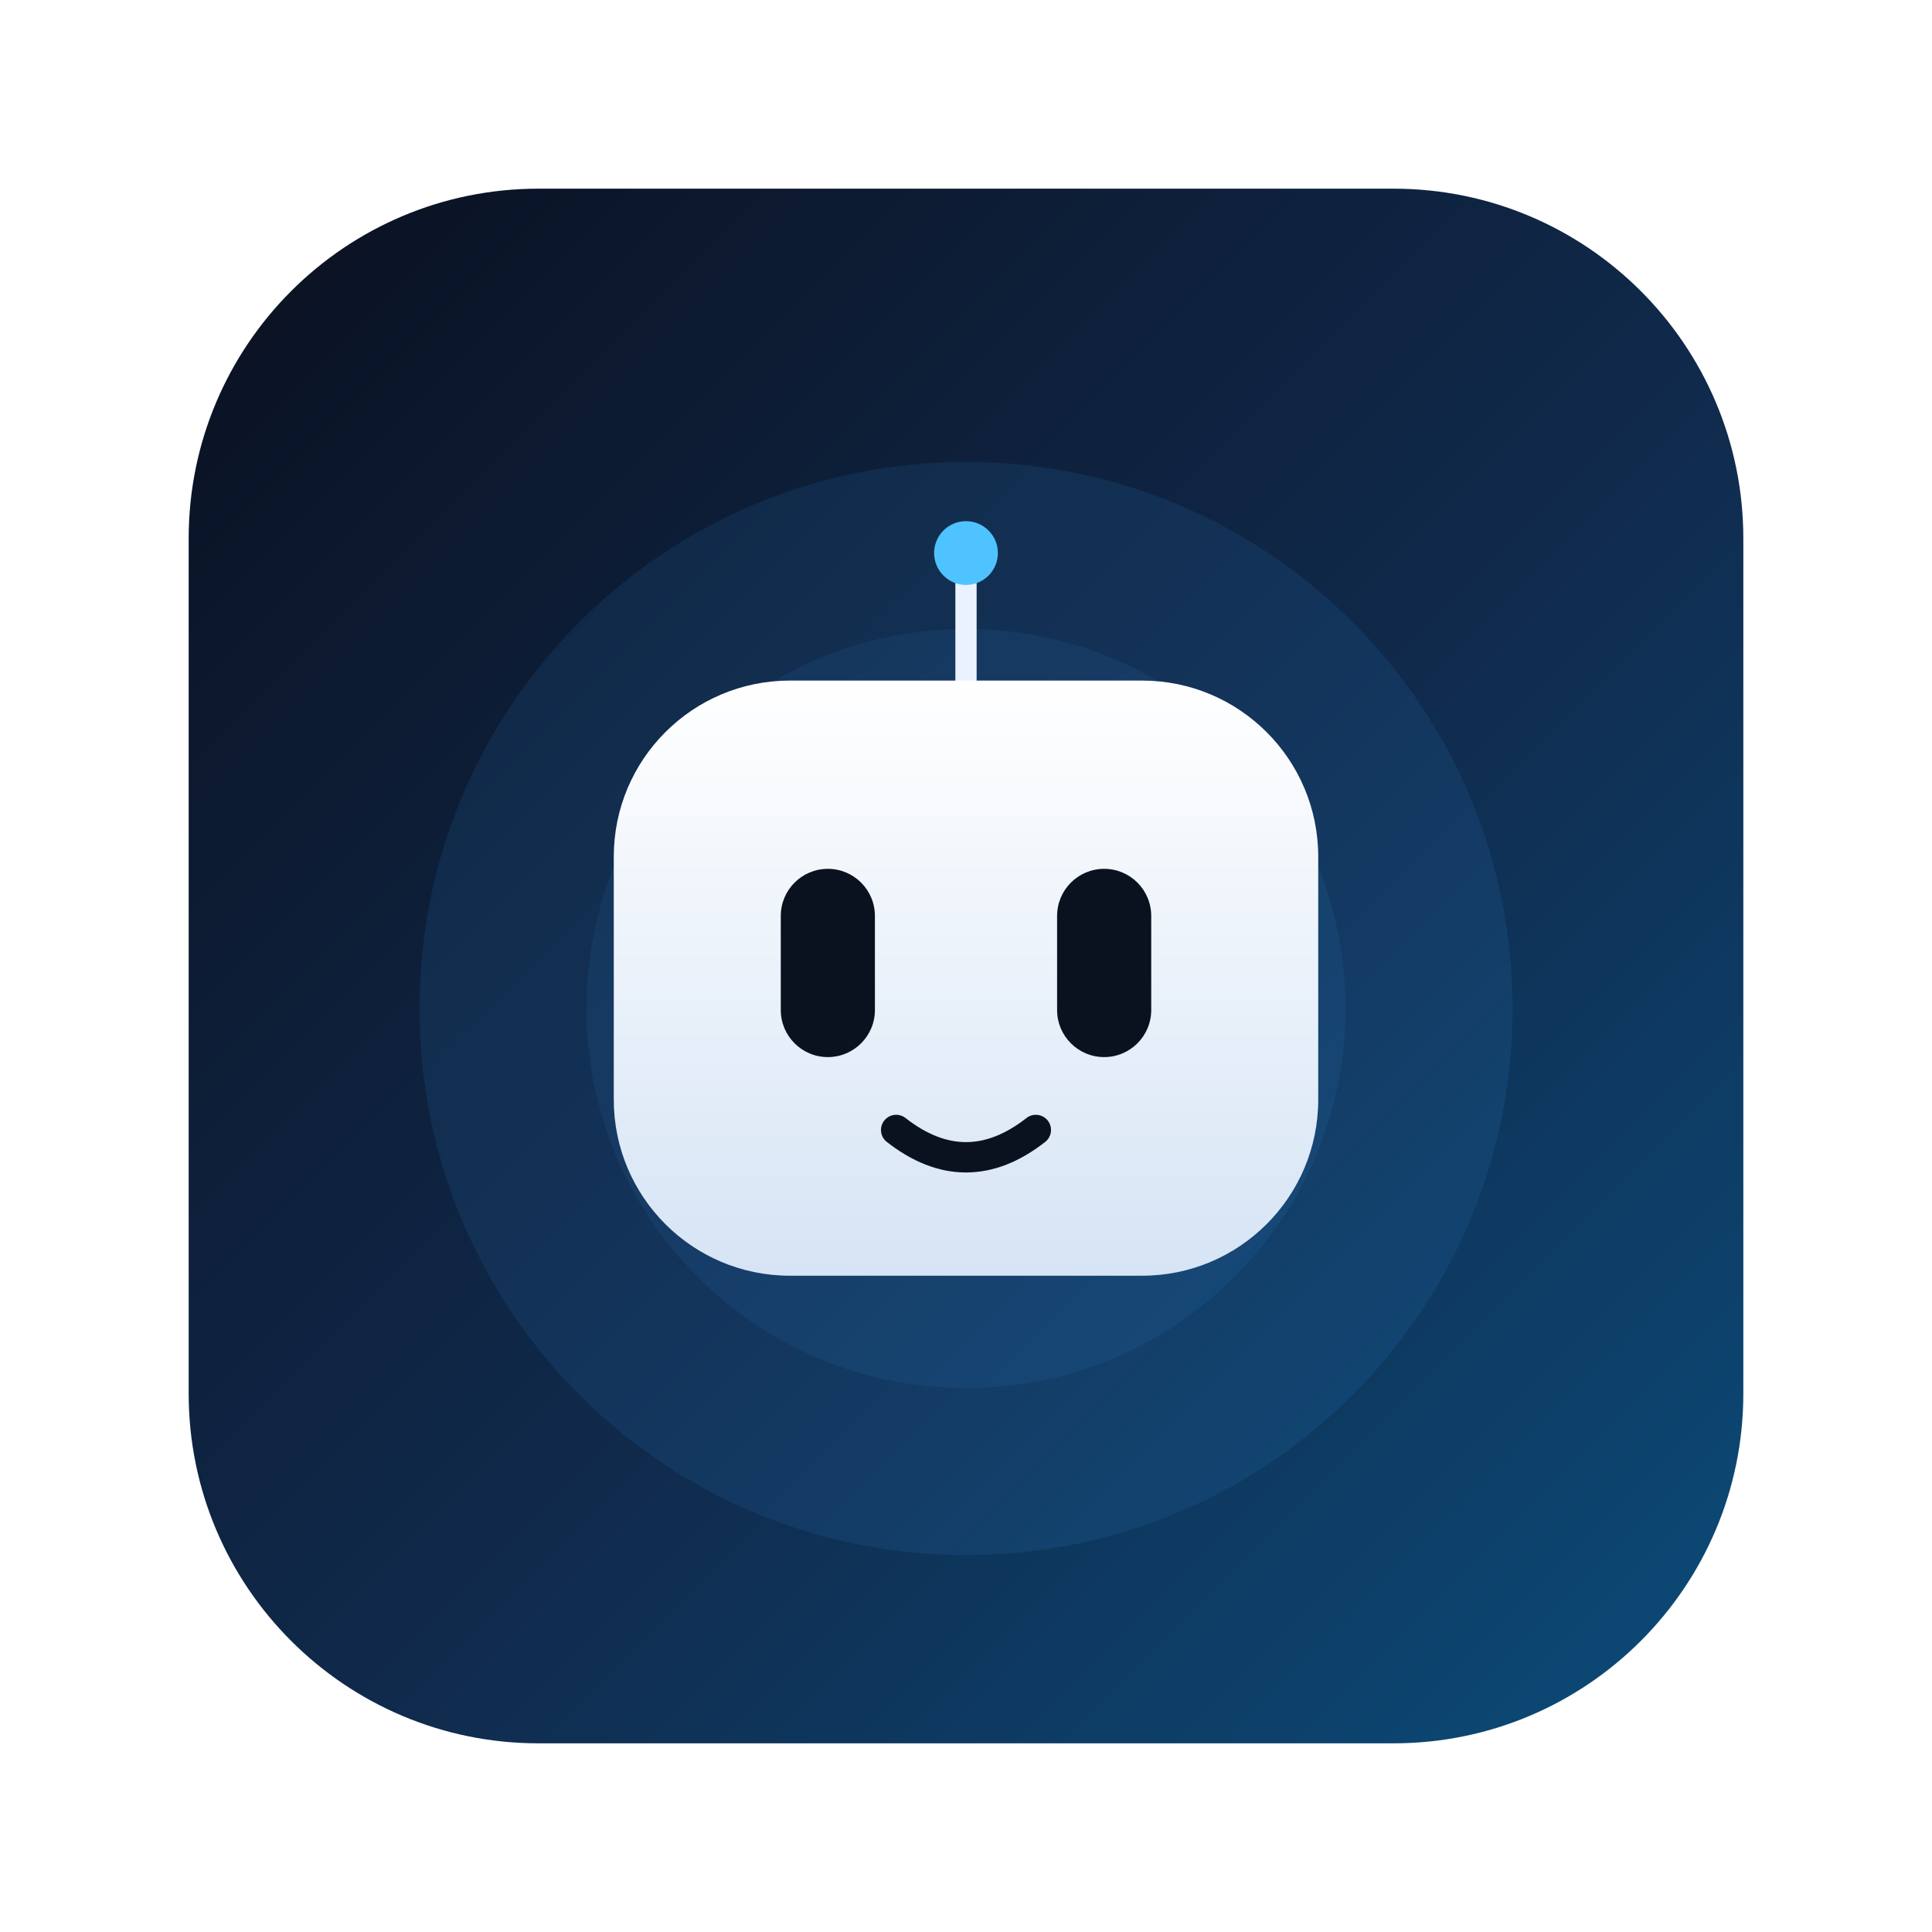
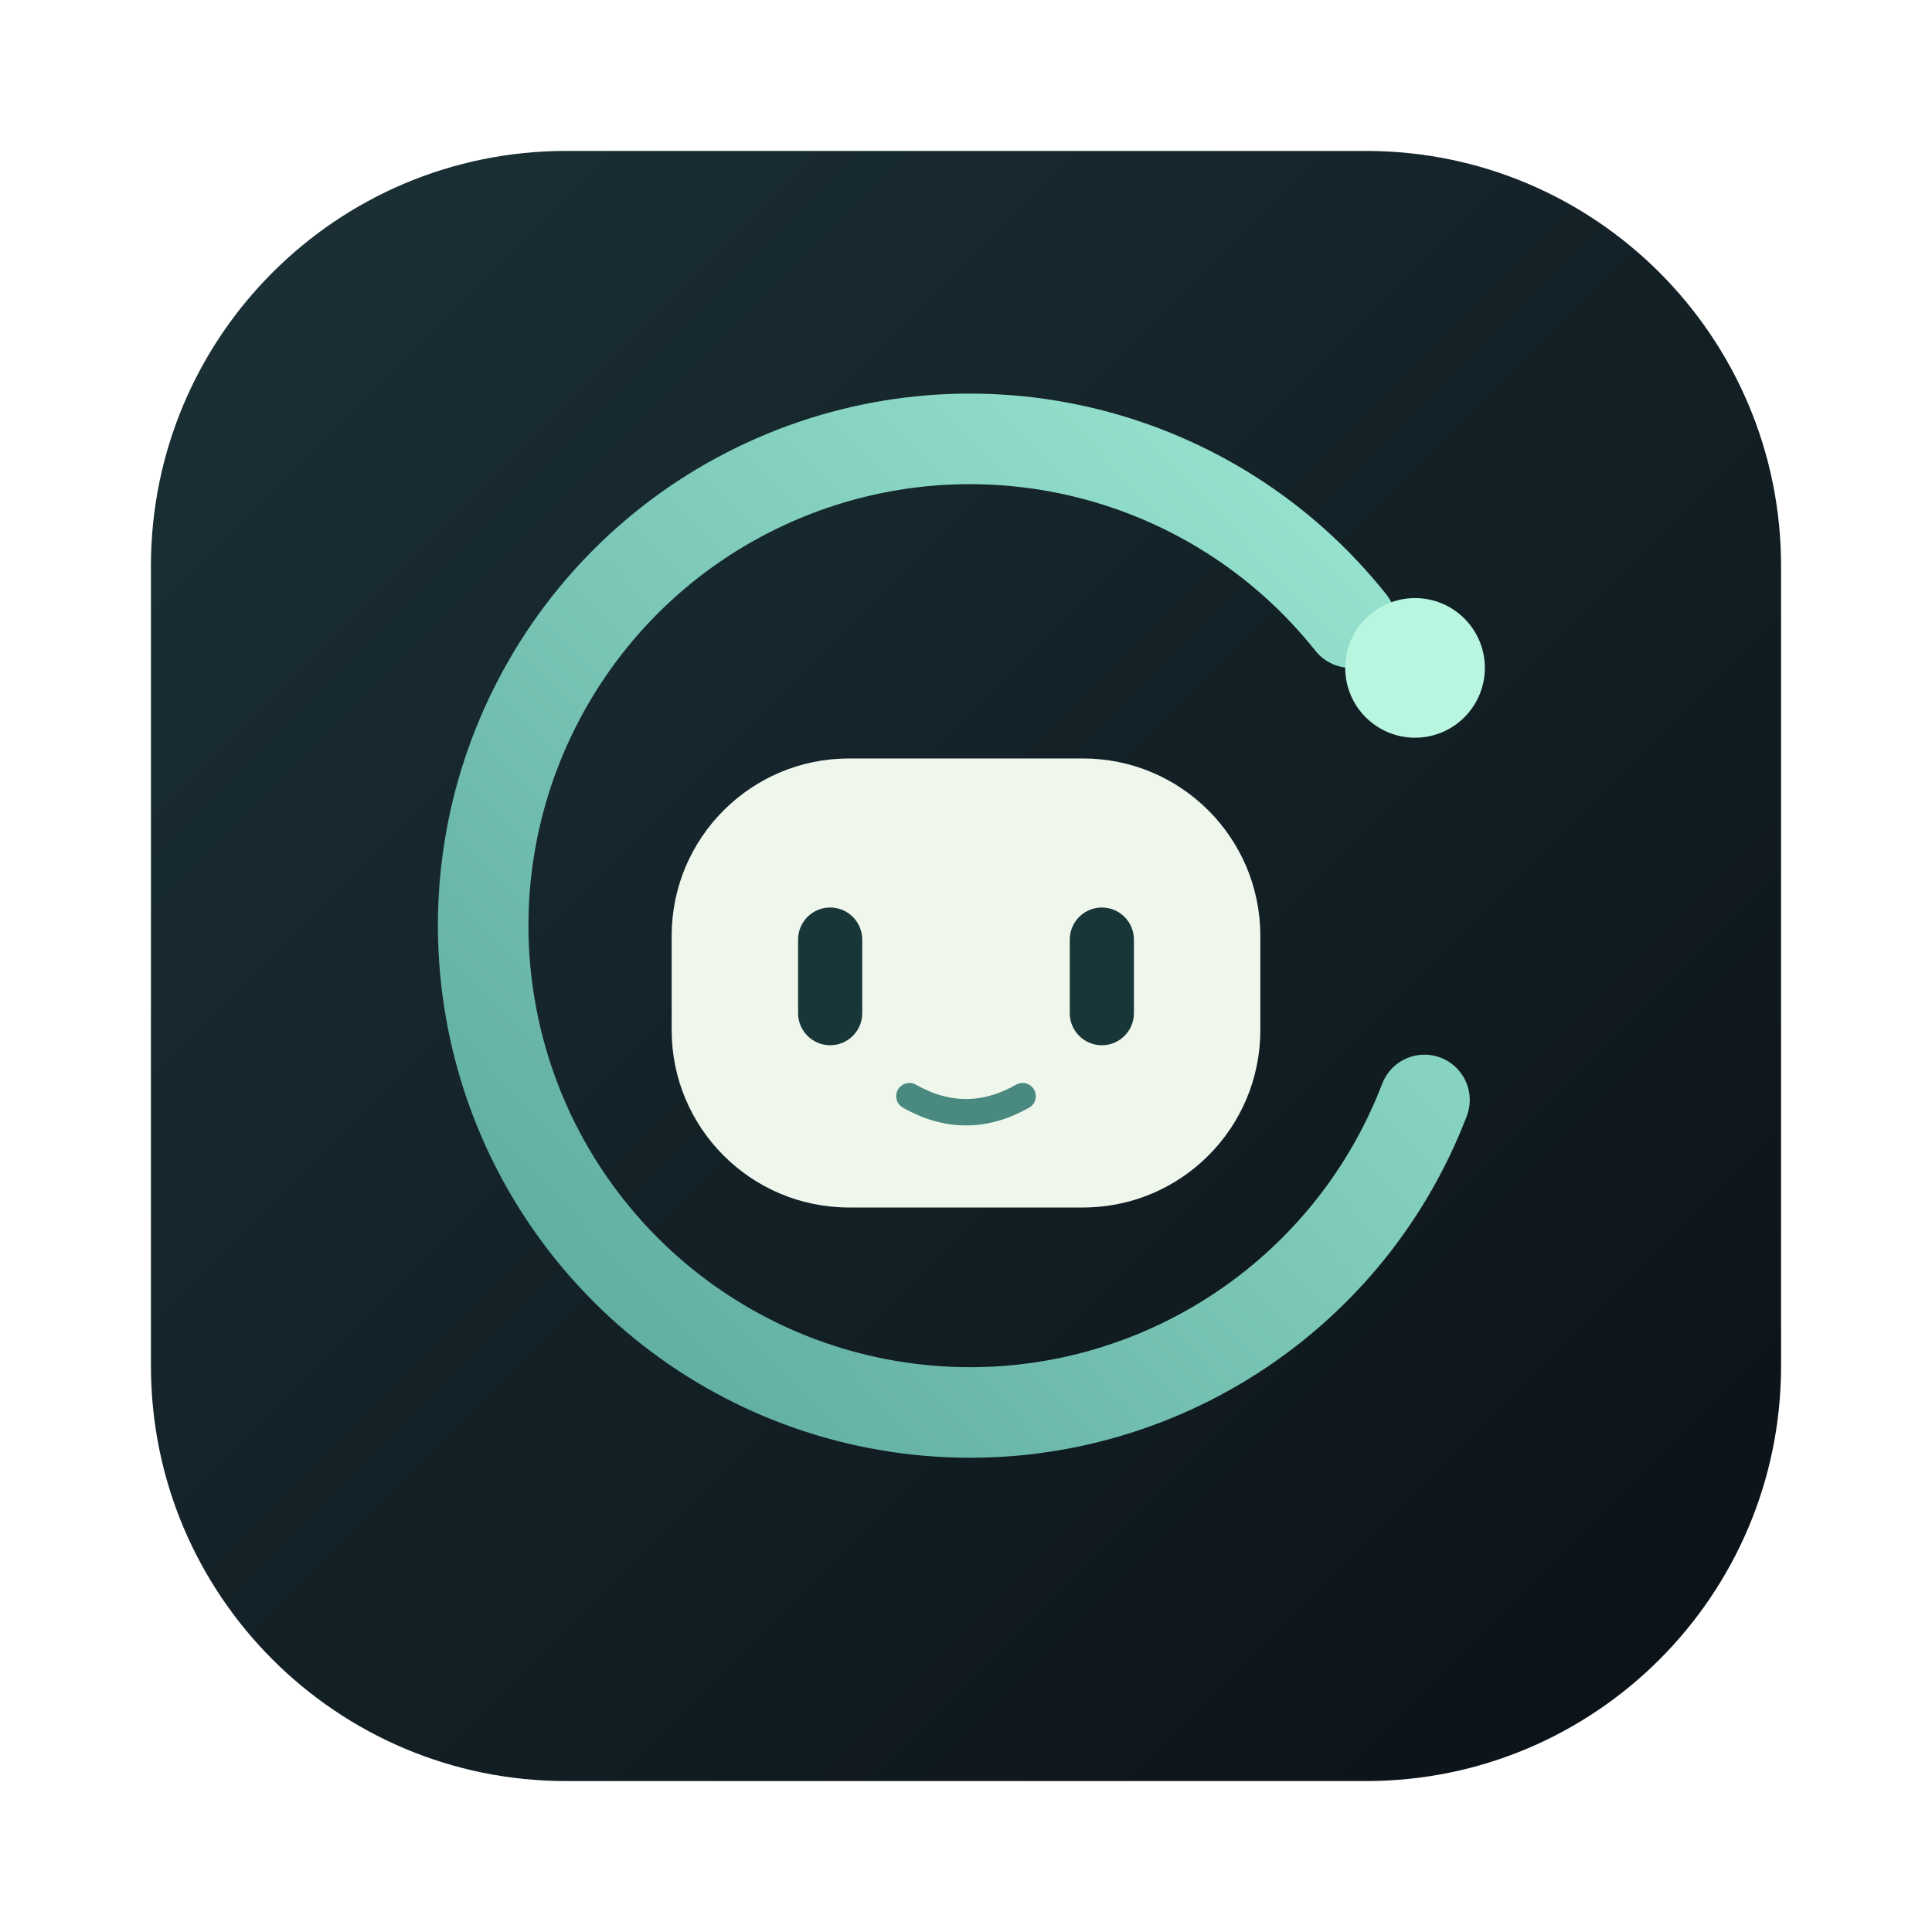
<svg xmlns="http://www.w3.org/2000/svg" viewBox="0 0 1024 1024" role="img" aria-labelledby="title desc">
  <defs>
-     <linearGradient id="bg" x1="0" y1="0" x2="1" y2="1">
-       <stop offset="0" stop-color="#0A1020" />
-       <stop offset="0.55" stop-color="#102A4C" />
-       <stop offset="1" stop-color="#0B4C7A" />
+     <linearGradient id="tile" x1="0" y1="0" x2="1" y2="1">
+       <stop stop-color="#1b3137" />
+       <stop offset="1" stop-color="#0b1117" />
    </linearGradient>
-     <linearGradient id="face" x1="0" y1="0" x2="0" y2="1">
-       <stop offset="0" stop-color="#FFFFFF" />
-       <stop offset="1" stop-color="#D6E4F5" />
+     <linearGradient id="ring" x1="0" y1="1" x2="1" y2="0">
+       <stop stop-color="#5aa89d" />
+       <stop offset="1" stop-color="#9be7d3" />
    </linearGradient>
-     <clipPath id="tile">
-       <rect width="1024" height="1024" rx="230.4" />
-     </clipPath>
  </defs>
-   <g transform="translate(100 100) scale(0.8046875)">
-     <g clip-path="url(#tile)">
-       <rect width="1024" height="1024" fill="url(#bg)" />
-       <circle cx="512" cy="540" r="360" fill="#2FA8FF" opacity="0.10" />
-       <circle cx="512" cy="540" r="250" fill="#2FA8FF" opacity="0.08" />
-       <g transform="translate(512 520)">
-         <rect x="-7" y="-268" width="14" height="86" rx="7" fill="#EAF2FF" />
-         <circle cx="0" cy="-280" r="21" fill="#4FC3FF" />
-         <rect x="-232" y="-196" width="464" height="392" rx="116" fill="url(#face)" />
-         <rect x="-122" y="-72" width="62" height="124" rx="31" fill="#0A1220" />
-         <rect x="60" y="-72" width="62" height="124" rx="31" fill="#0A1220" />
-         <path d="M -46 100 Q 0 136 46 100" stroke="#0A1220" stroke-width="20" stroke-linecap="round" fill="none" />
-       </g>
-     </g>
-   </g>
+   <rect x="80" y="80" width="864" height="864" rx="220" fill="url(#tile)" />
+   <path d="M 716 330 A 258 258 0 1 0 755 583" fill="none" stroke="url(#ring)" stroke-width="48" stroke-linecap="round" />
+   <circle cx="750" cy="354" r="37" fill="#b9f6df" />
+   <rect x="356" y="402" width="312" height="238" rx="94" fill="#eff6ec" />
+   <rect x="423" y="481" width="34" height="73" rx="17" fill="#183638" />
+   <rect x="567" y="481" width="34" height="73" rx="17" fill="#183638" />
+   <path d="M 482 581 Q 512 598 542 581" fill="none" stroke="#49897f" stroke-width="14" stroke-linecap="round" />
</svg>
